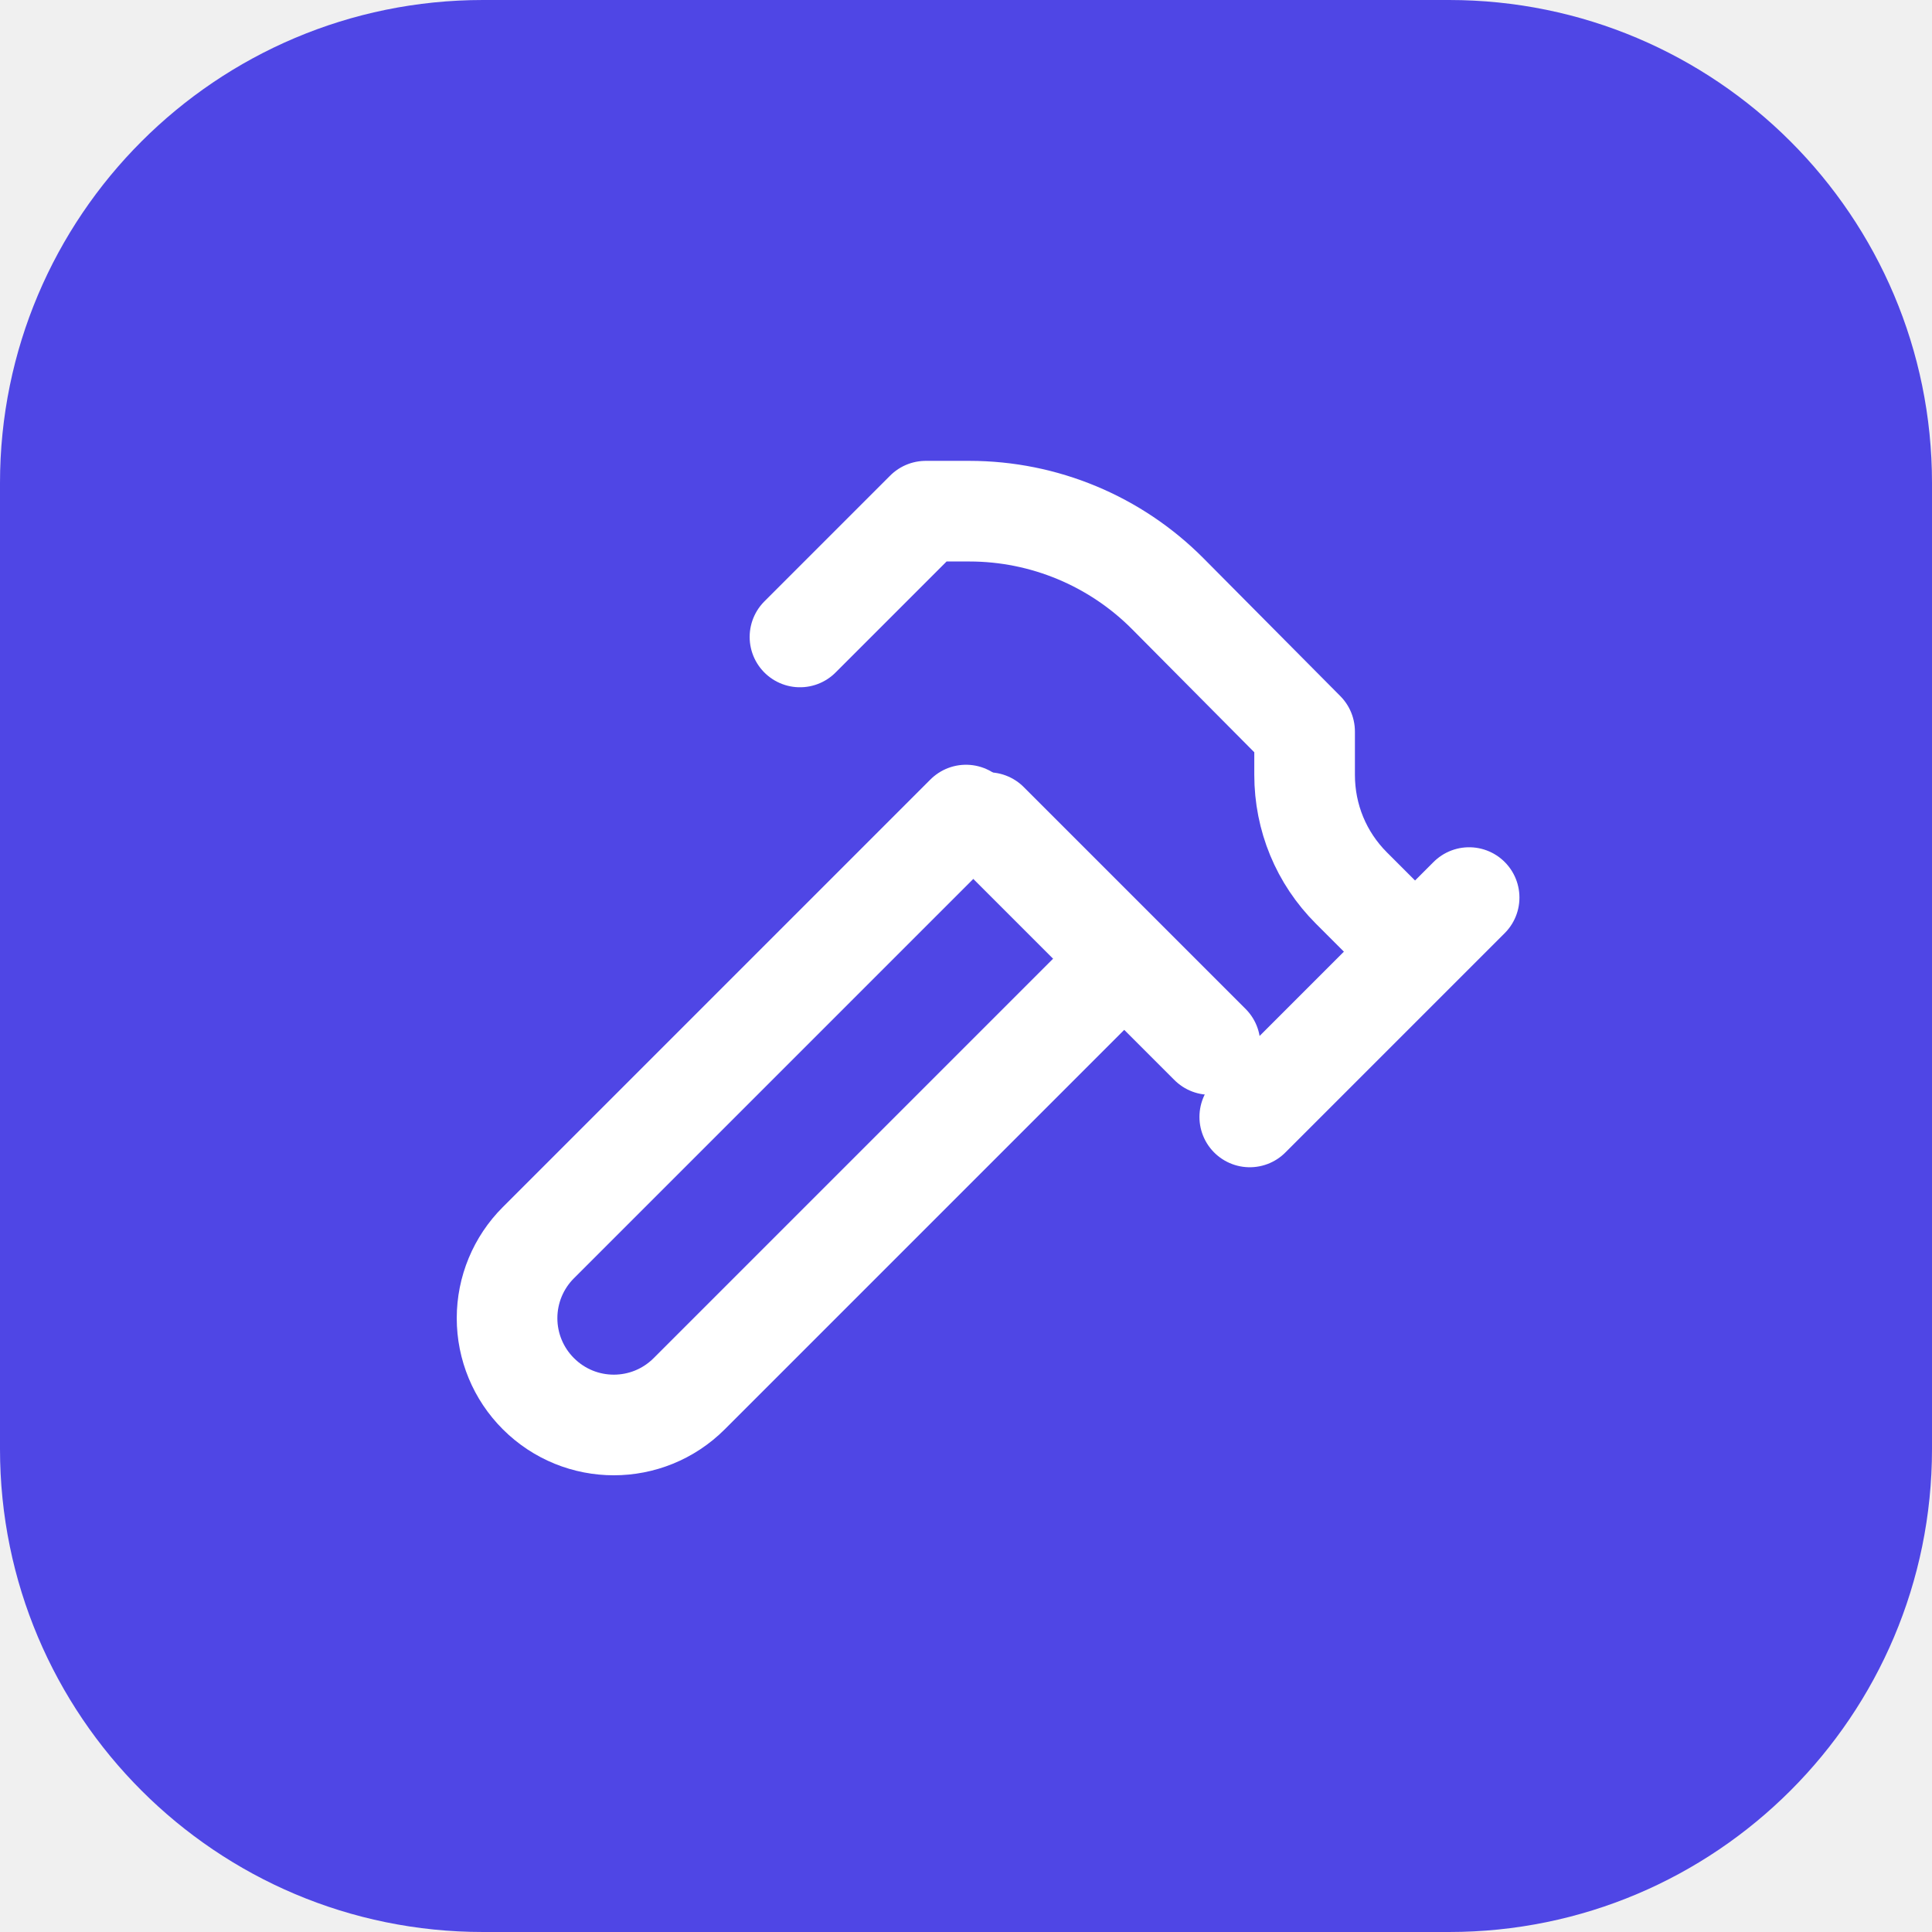
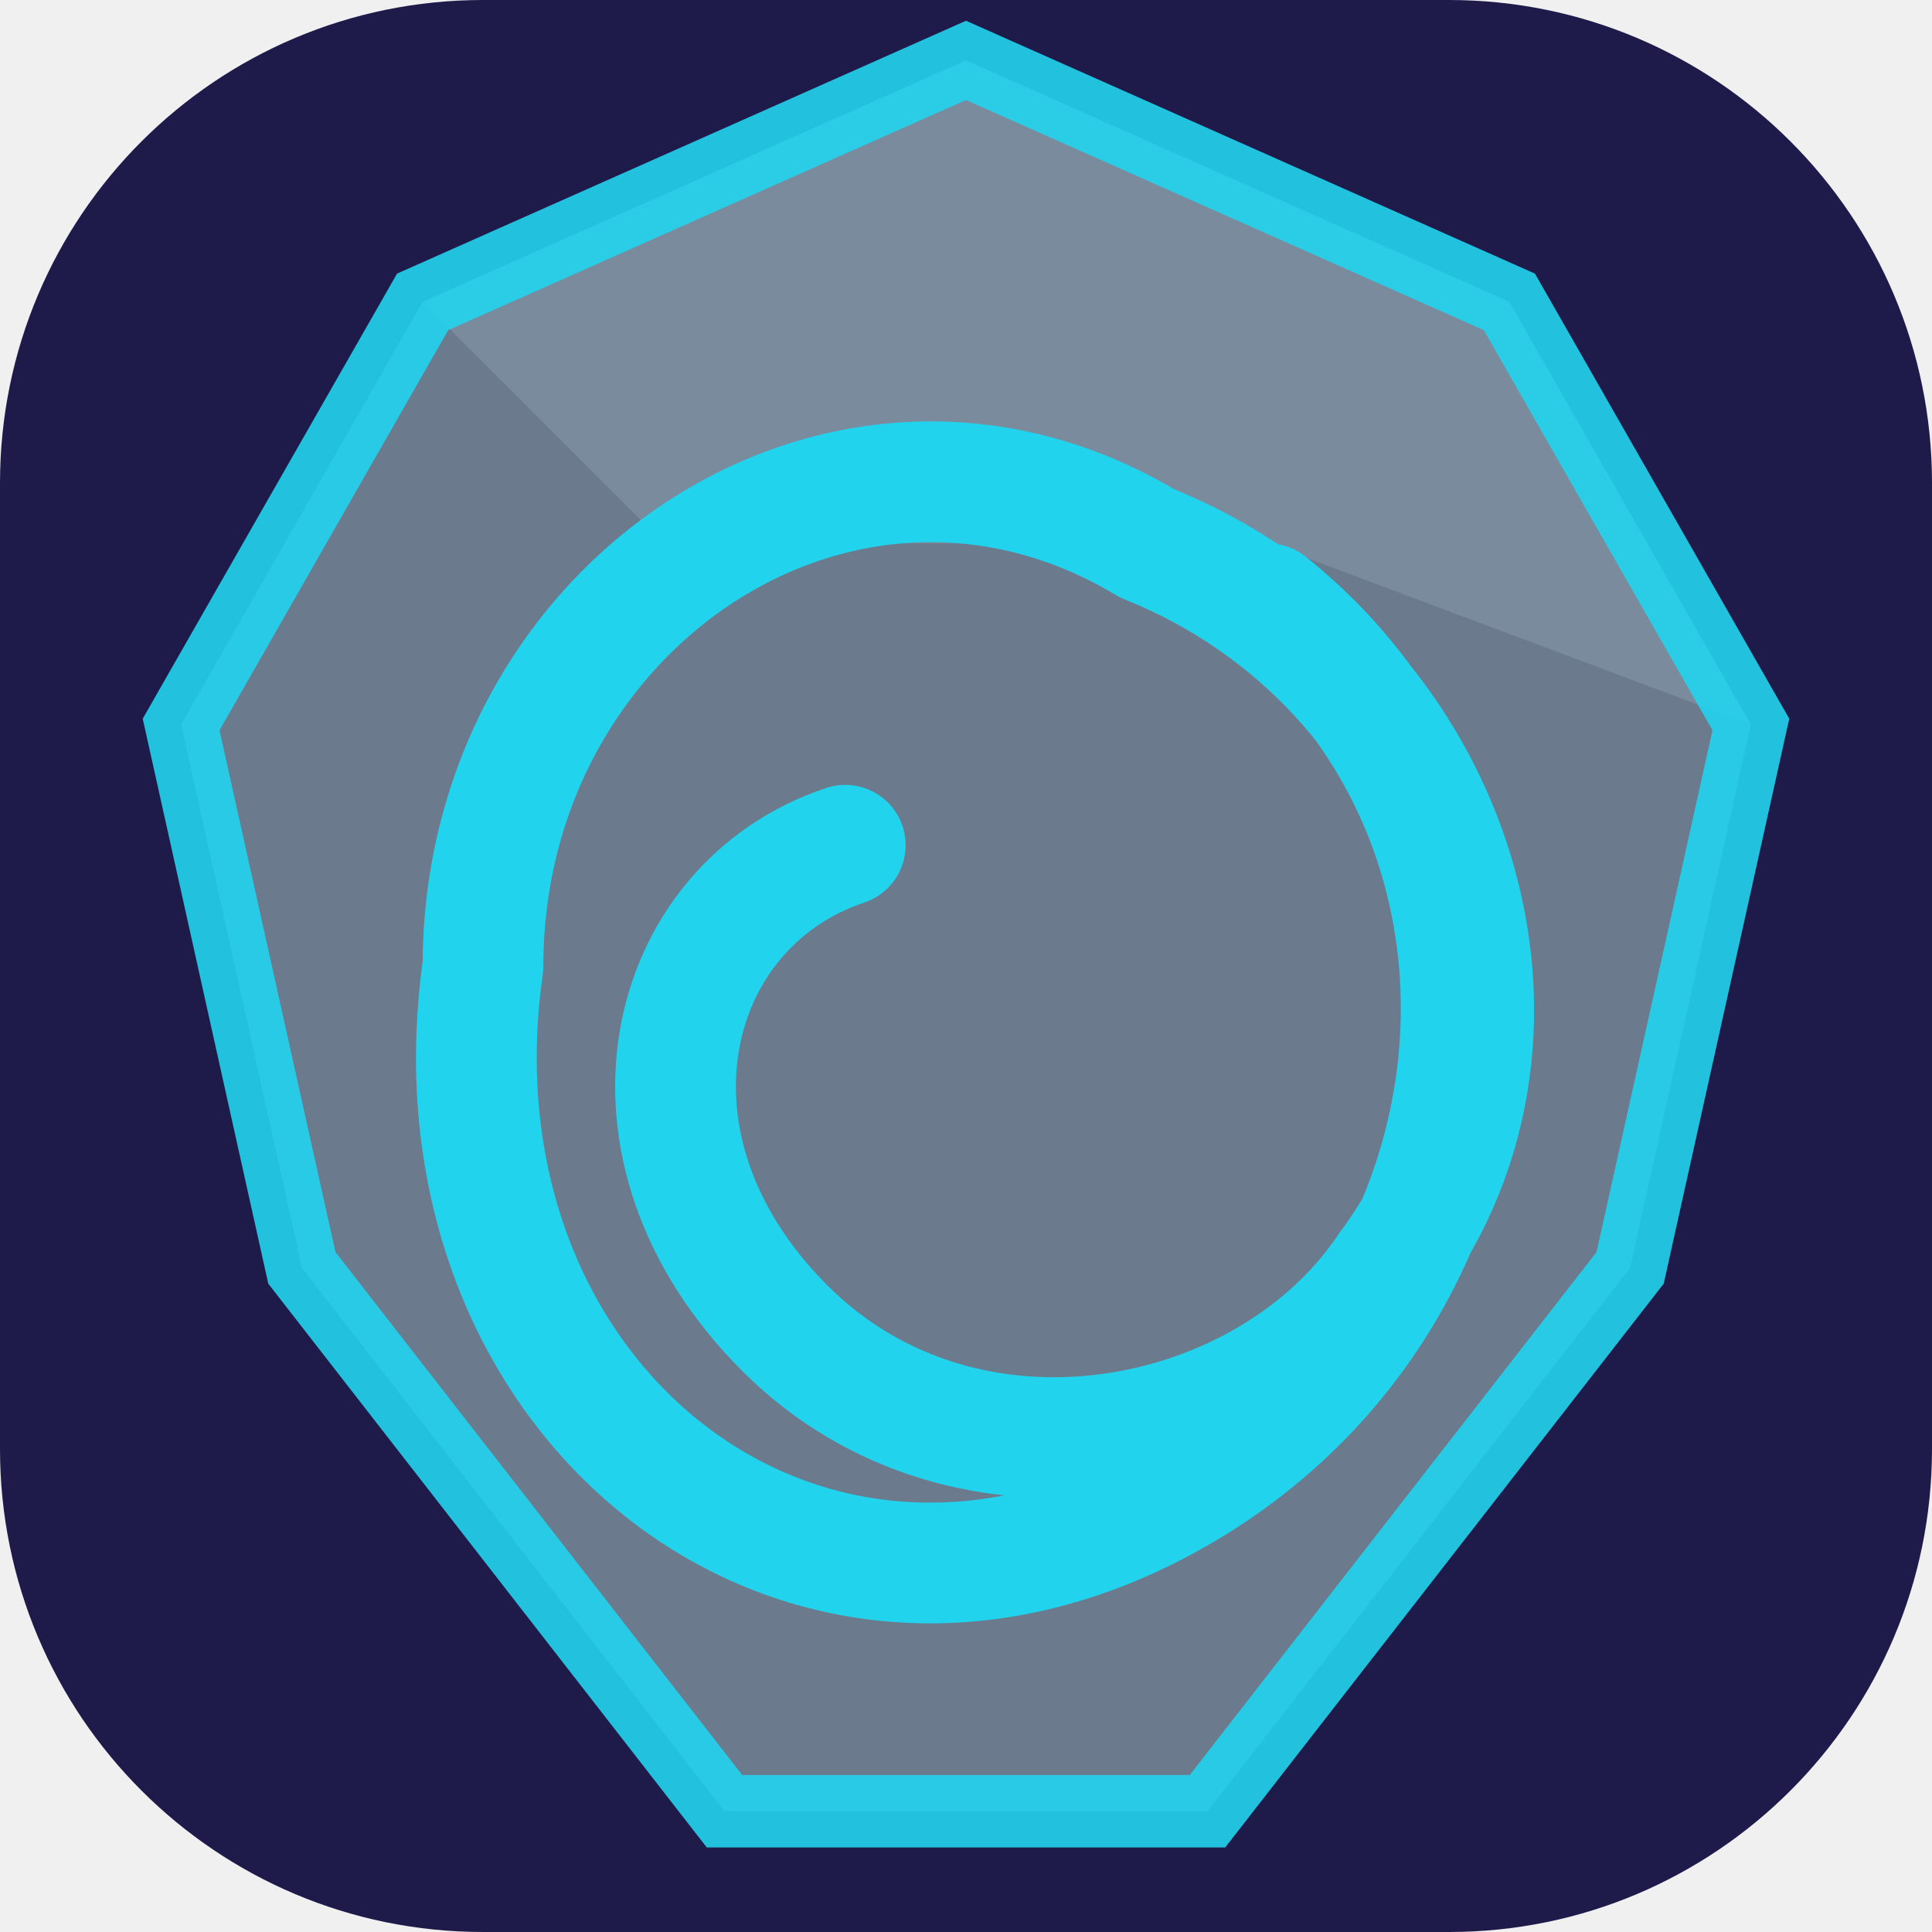
<svg xmlns="http://www.w3.org/2000/svg" viewBox="0 0 32 32">
-   <rect width="32" height="32" rx="8" fill="#4f46e5" />
-   <svg x="6" y="6" width="20" height="20" viewBox="0 0 24 24" fill="none" stroke="white" stroke-width="2" stroke-linecap="round" stroke-linejoin="round">
-     <path d="m15 12-8.5 8.5c-.83.83-2.17.83-3 0 0 0 0 0 0 0a2.12 2.12 0 0 1 0-3L12 9" />
-     <path d="M17.64 15 22 10.64" />
-     <path d="m20.91 11.7-1.25-1.25c-.6-.6-.93-1.4-.93-2.25v-.86L16.01 4.6a5.56 5.56 0 0 0-3.94-1.64H11.2l-2.5 2.5" />
-     <path d="m12.44 9.15 4.41 4.41" />
-   </svg>
+   <rect width="32" height="32" rx="8" fill="#1e1b4b" />
+   <polygon points="16,1 25,5 29,12 27,21 20,30 12,30 5,21 3,12 7,5" fill="#6b7a8d" />
+   <polygon points="16,1 25,5 29,12 21,9 11,9 7,5" fill="#8a9bb0" opacity="0.5" />
+   <polygon points="16,1 25,5 29,12 27,21 20,30 12,30 5,21 3,12 7,5" fill="none" stroke="#22d3ee" stroke-width="1.2" opacity="0.9" />
+   <path d="M21 10 C26 14 25 22 19 25 C13 28 7 23 8 16 C8 10 14 6 19 9 C24 11 26 17 23 21 C21 24 16 25 13 22 C10 19 11 15 14 14" stroke="#22d3ee" stroke-width="2" fill="none" stroke-linecap="round" stroke-linejoin="round" />
</svg>
